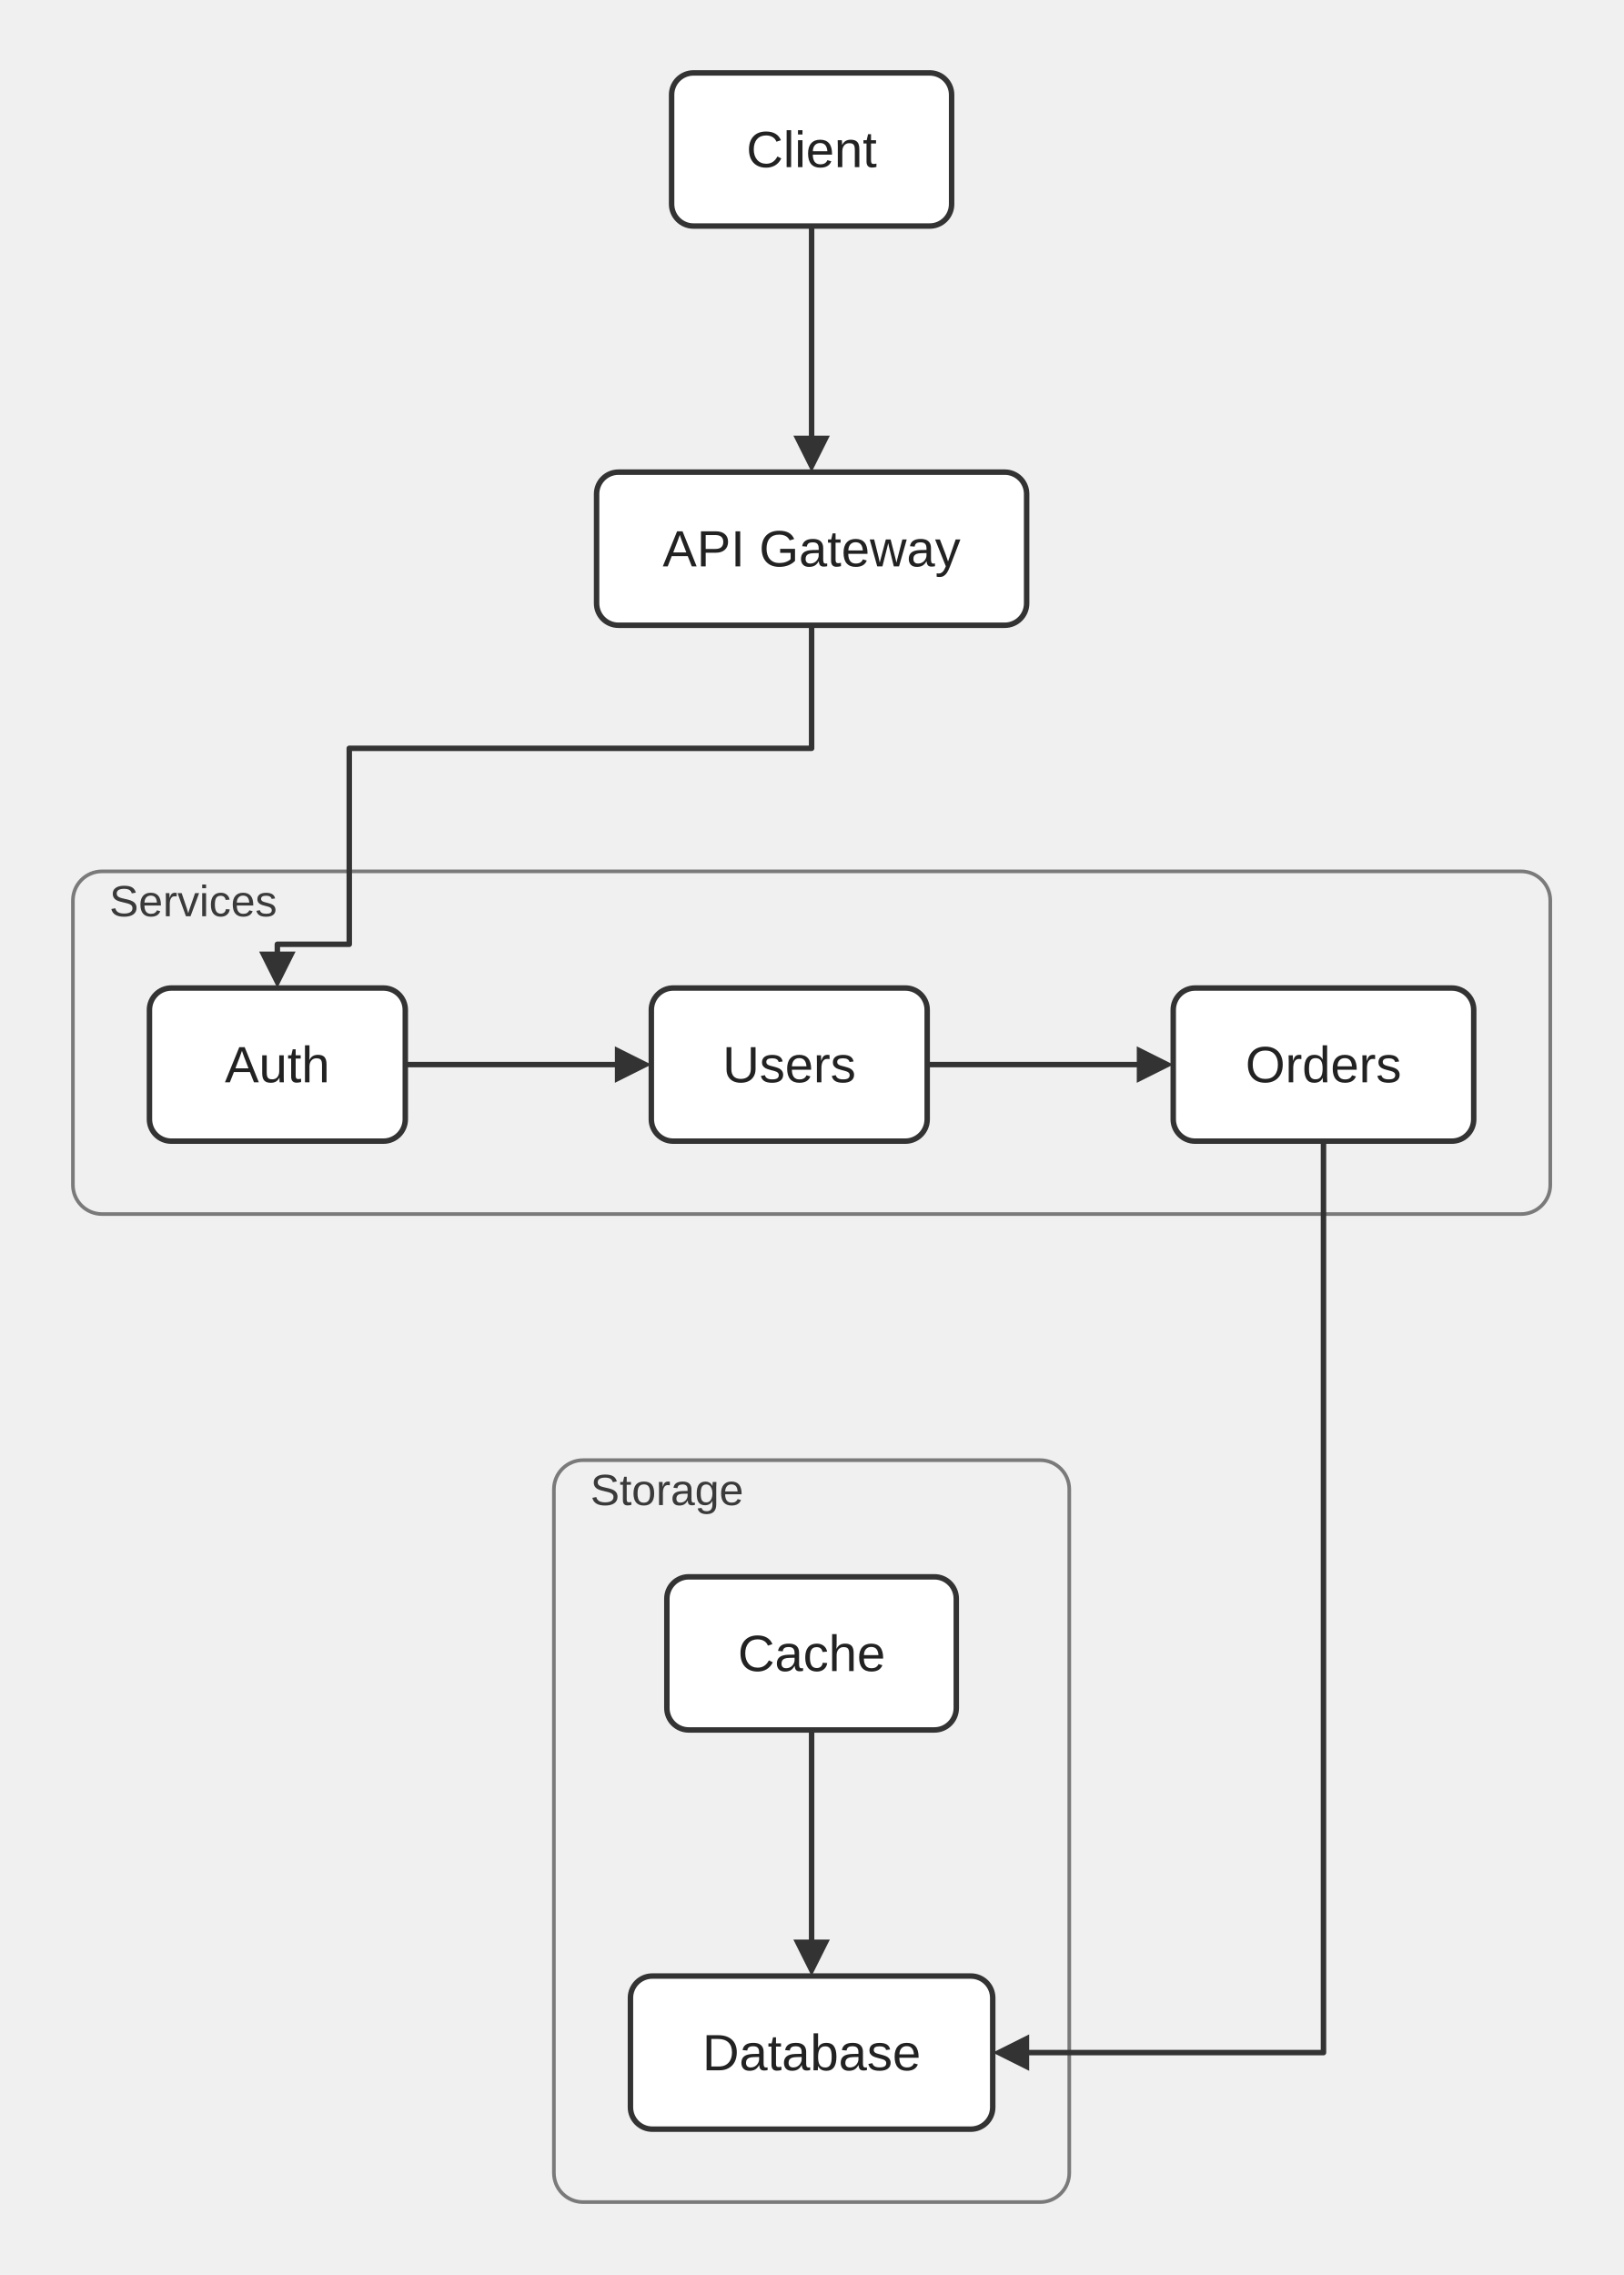
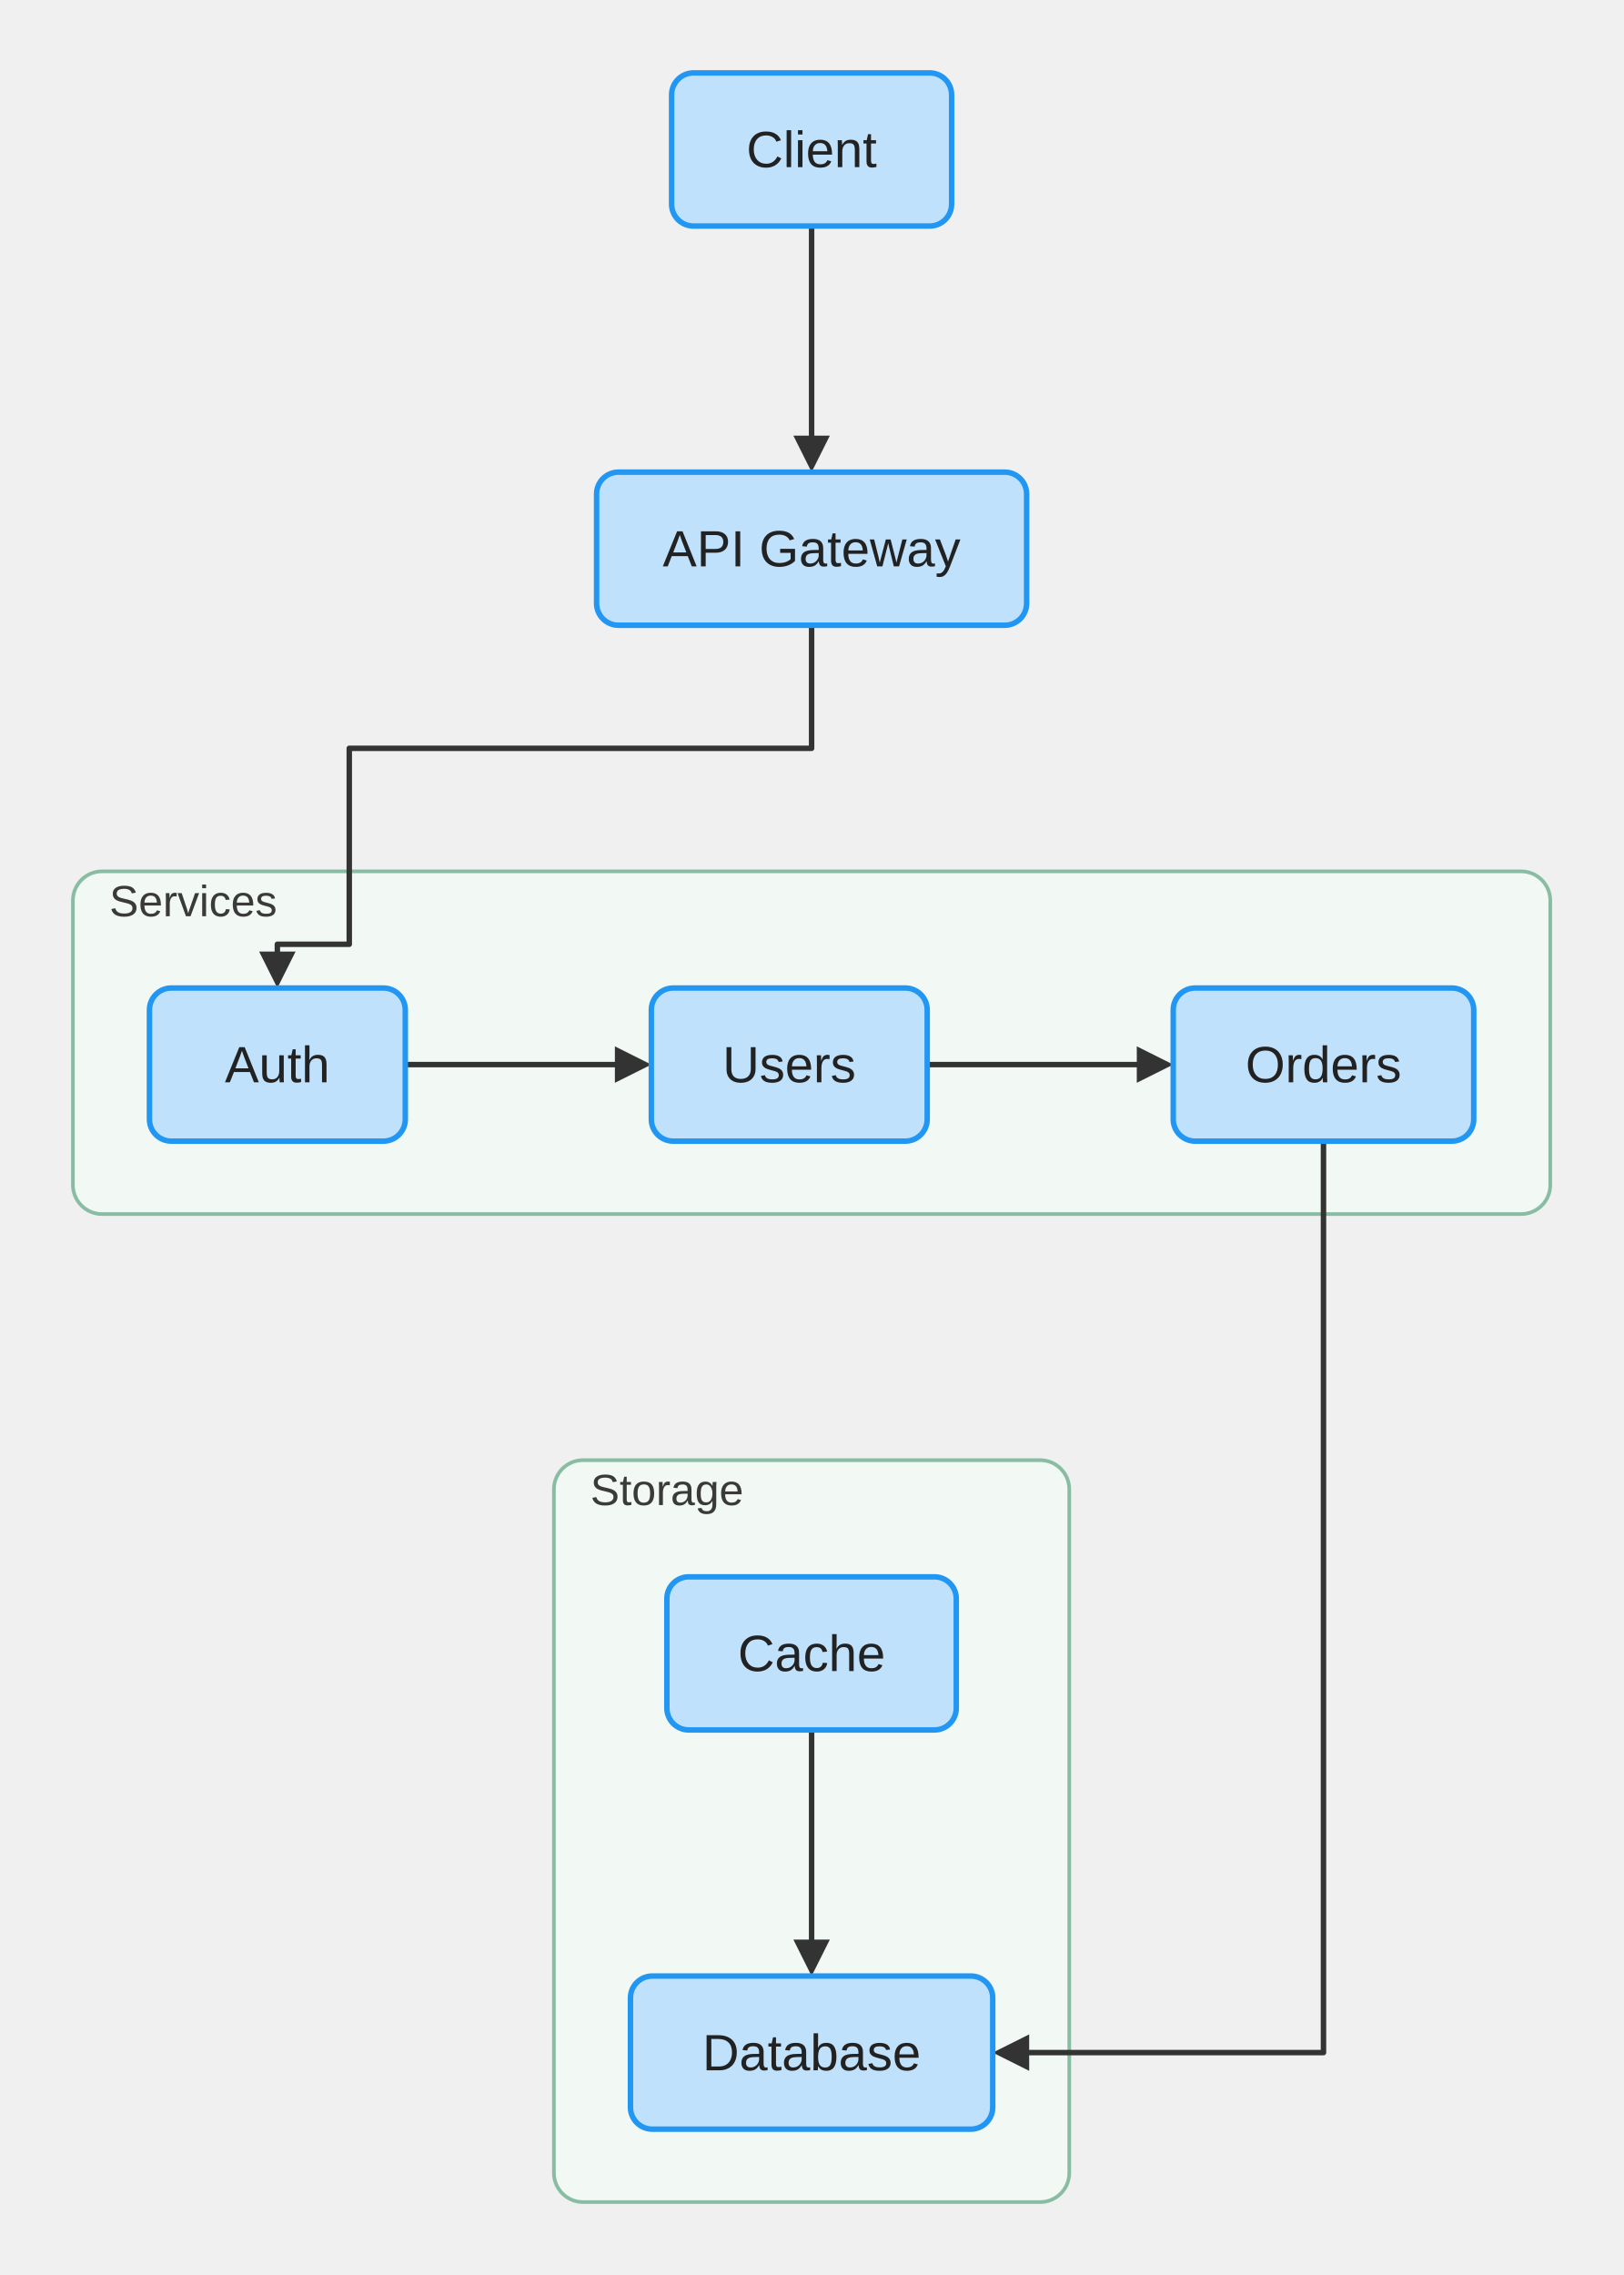
<svg xmlns="http://www.w3.org/2000/svg" width="445.31" height="624.00" viewBox="0 0 445.31 624.00">
  <defs>
    <marker id="arrow" viewBox="0 0 10 10" refX="6.00" refY="5" markerWidth="10" markerHeight="10" orient="auto" markerUnits="userSpaceOnUse">
      <path d="M0,0 L10,5 L0,10 Z" fill="#333" />
    </marker>
  </defs>
-   <g fill="none" stroke="#7a7a7a" stroke-width="1" stroke-linejoin="round">
-     <rect x="20.00" y="239.00" width="405.31" height="94.00" rx="8" ry="8" fill="none" stroke="#7a7a7a" stroke-width="1" />
-     <rect x="151.96" y="400.50" width="141.39" height="203.50" rx="8" ry="8" fill="none" stroke="#7a7a7a" stroke-width="1" />
+   <g fill="none" stroke="#88BDA4" stroke-width="1" stroke-linejoin="round">
+     <rect x="20.00" y="239.00" width="405.31" height="94.00" rx="8" ry="8" fill="#f2f8f4" stroke="#88BDA4" stroke-width="1" />
+     <rect x="151.96" y="400.50" width="141.39" height="203.50" rx="8" ry="8" fill="#f2f8f4" stroke="#88BDA4" stroke-width="1" />
  </g>
  <g fill="#3a3a3a" font-family="Arial, Helvetica, Liberation Sans, DejaVu Sans, sans-serif" font-size="12.00">
    <text x="30.00" y="243.00" text-anchor="start" dominant-baseline="hanging">Services</text>
    <text x="161.96" y="404.50" text-anchor="start" dominant-baseline="hanging">Storage</text>
  </g>
  <g fill="none" stroke-linecap="round" stroke-linejoin="round">
    <polyline points="111.19,292.00 174.69,292.00" stroke="#333" stroke-width="1.5" marker-end="url(#arrow)" />
    <polyline points="254.37,292.00 317.87,292.00" stroke="#333" stroke-width="1.5" marker-end="url(#arrow)" />
    <polyline points="222.66,474.50 222.66,538.00" stroke="#333" stroke-width="1.5" marker-end="url(#arrow)" />
    <polyline points="222.66,62.00 222.66,125.50" stroke="#333" stroke-width="1.5" marker-end="url(#arrow)" />
    <polyline points="222.66,171.50 222.66,205.25 95.82,205.25 95.82,239.00 95.82,259.00 76.09,259.00 76.09,267.00" stroke="#333" stroke-width="1.5" marker-end="url(#arrow)" />
    <polyline points="363.09,313.00 363.09,333.00 363.09,563.00 298.35,563.00 293.35,563.00 276.35,563.00" stroke="#333" stroke-width="1.5" marker-end="url(#arrow)" />
  </g>
  <g>
-     <rect x="184.25" y="20.00" width="76.82" height="42.00" rx="6" ry="6" fill="#fff" stroke="#333" stroke-width="1.5" />
+     <rect x="184.25" y="20.00" width="76.82" height="42.00" rx="6" ry="6" fill="#c0e1fc" stroke="#2196F3" stroke-width="1.5" />
    <text x="222.66" y="41.00" font-family="Arial, Helvetica, Liberation Sans, DejaVu Sans, sans-serif" font-size="14" fill="#222" text-anchor="middle" dominant-baseline="central">Client</text>
-     <rect x="163.67" y="129.50" width="117.98" height="42.00" rx="6" ry="6" fill="#fff" stroke="#333" stroke-width="1.5" />
+     <rect x="163.67" y="129.50" width="117.98" height="42.00" rx="6" ry="6" fill="#c0e1fc" stroke="#2196F3" stroke-width="1.5" />
    <text x="222.66" y="150.50" font-family="Arial, Helvetica, Liberation Sans, DejaVu Sans, sans-serif" font-size="14" fill="#222" text-anchor="middle" dominant-baseline="central">API Gateway</text>
-     <rect x="41.00" y="271.00" width="70.19" height="42.00" rx="6" ry="6" fill="#fff" stroke="#333" stroke-width="1.5" />
+     <rect x="41.00" y="271.00" width="70.19" height="42.00" rx="6" ry="6" fill="#c0e1fc" stroke="#2196F3" stroke-width="1.5" />
    <text x="76.09" y="292.00" font-family="Arial, Helvetica, Liberation Sans, DejaVu Sans, sans-serif" font-size="14" fill="#222" text-anchor="middle" dominant-baseline="central">Auth</text>
-     <rect x="178.69" y="271.00" width="75.68" height="42.00" rx="6" ry="6" fill="#fff" stroke="#333" stroke-width="1.5" />
+     <rect x="178.69" y="271.00" width="75.68" height="42.00" rx="6" ry="6" fill="#c0e1fc" stroke="#2196F3" stroke-width="1.5" />
    <text x="216.53" y="292.00" font-family="Arial, Helvetica, Liberation Sans, DejaVu Sans, sans-serif" font-size="14" fill="#222" text-anchor="middle" dominant-baseline="central">Users</text>
-     <rect x="321.87" y="271.00" width="82.44" height="42.00" rx="6" ry="6" fill="#fff" stroke="#333" stroke-width="1.5" />
+     <rect x="321.87" y="271.00" width="82.44" height="42.00" rx="6" ry="6" fill="#c0e1fc" stroke="#2196F3" stroke-width="1.5" />
    <text x="363.09" y="292.00" font-family="Arial, Helvetica, Liberation Sans, DejaVu Sans, sans-serif" font-size="14" fill="#222" text-anchor="middle" dominant-baseline="central">Orders</text>
-     <rect x="182.95" y="432.50" width="79.40" height="42.00" rx="6" ry="6" fill="#fff" stroke="#333" stroke-width="1.5" />
+     <rect x="182.95" y="432.50" width="79.40" height="42.00" rx="6" ry="6" fill="#c0e1fc" stroke="#2196F3" stroke-width="1.5" />
    <text x="222.66" y="453.50" font-family="Arial, Helvetica, Liberation Sans, DejaVu Sans, sans-serif" font-size="14" fill="#222" text-anchor="middle" dominant-baseline="central">Cache</text>
-     <rect x="172.96" y="542.00" width="99.39" height="42.00" rx="6" ry="6" fill="#fff" stroke="#333" stroke-width="1.5" />
+     <rect x="172.96" y="542.00" width="99.39" height="42.00" rx="6" ry="6" fill="#c0e1fc" stroke="#2196F3" stroke-width="1.5" />
    <text x="222.66" y="563.00" font-family="Arial, Helvetica, Liberation Sans, DejaVu Sans, sans-serif" font-size="14" fill="#222" text-anchor="middle" dominant-baseline="central">Database</text>
  </g>
</svg>
